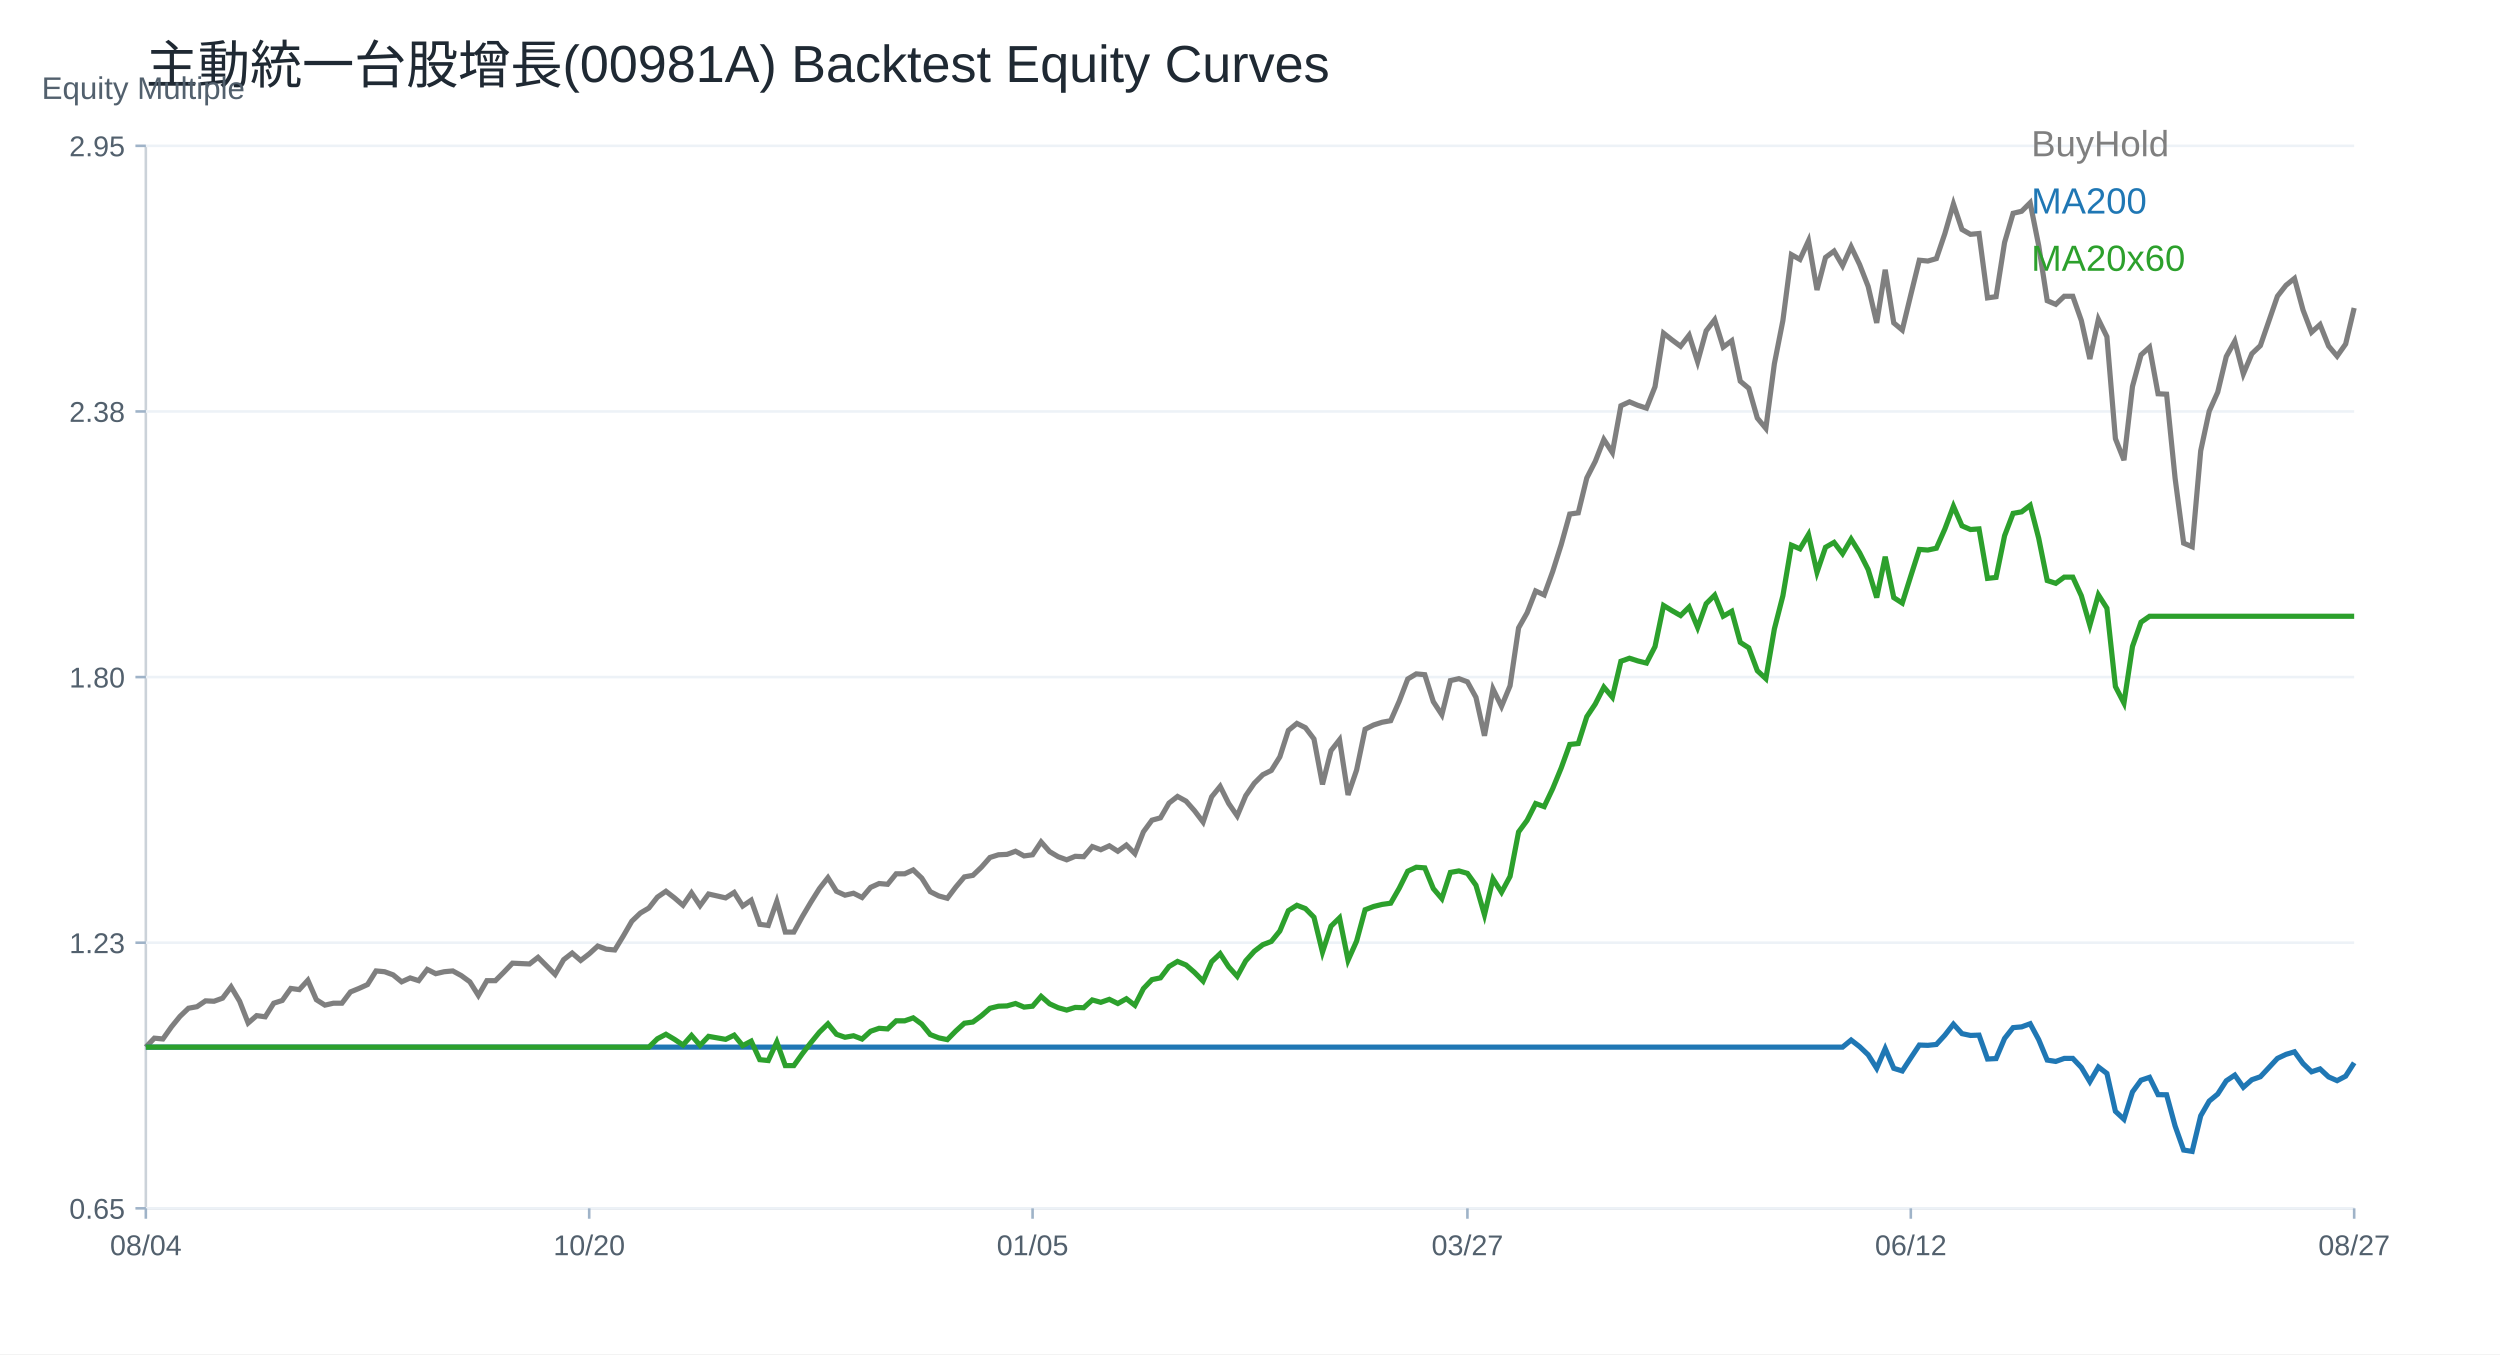
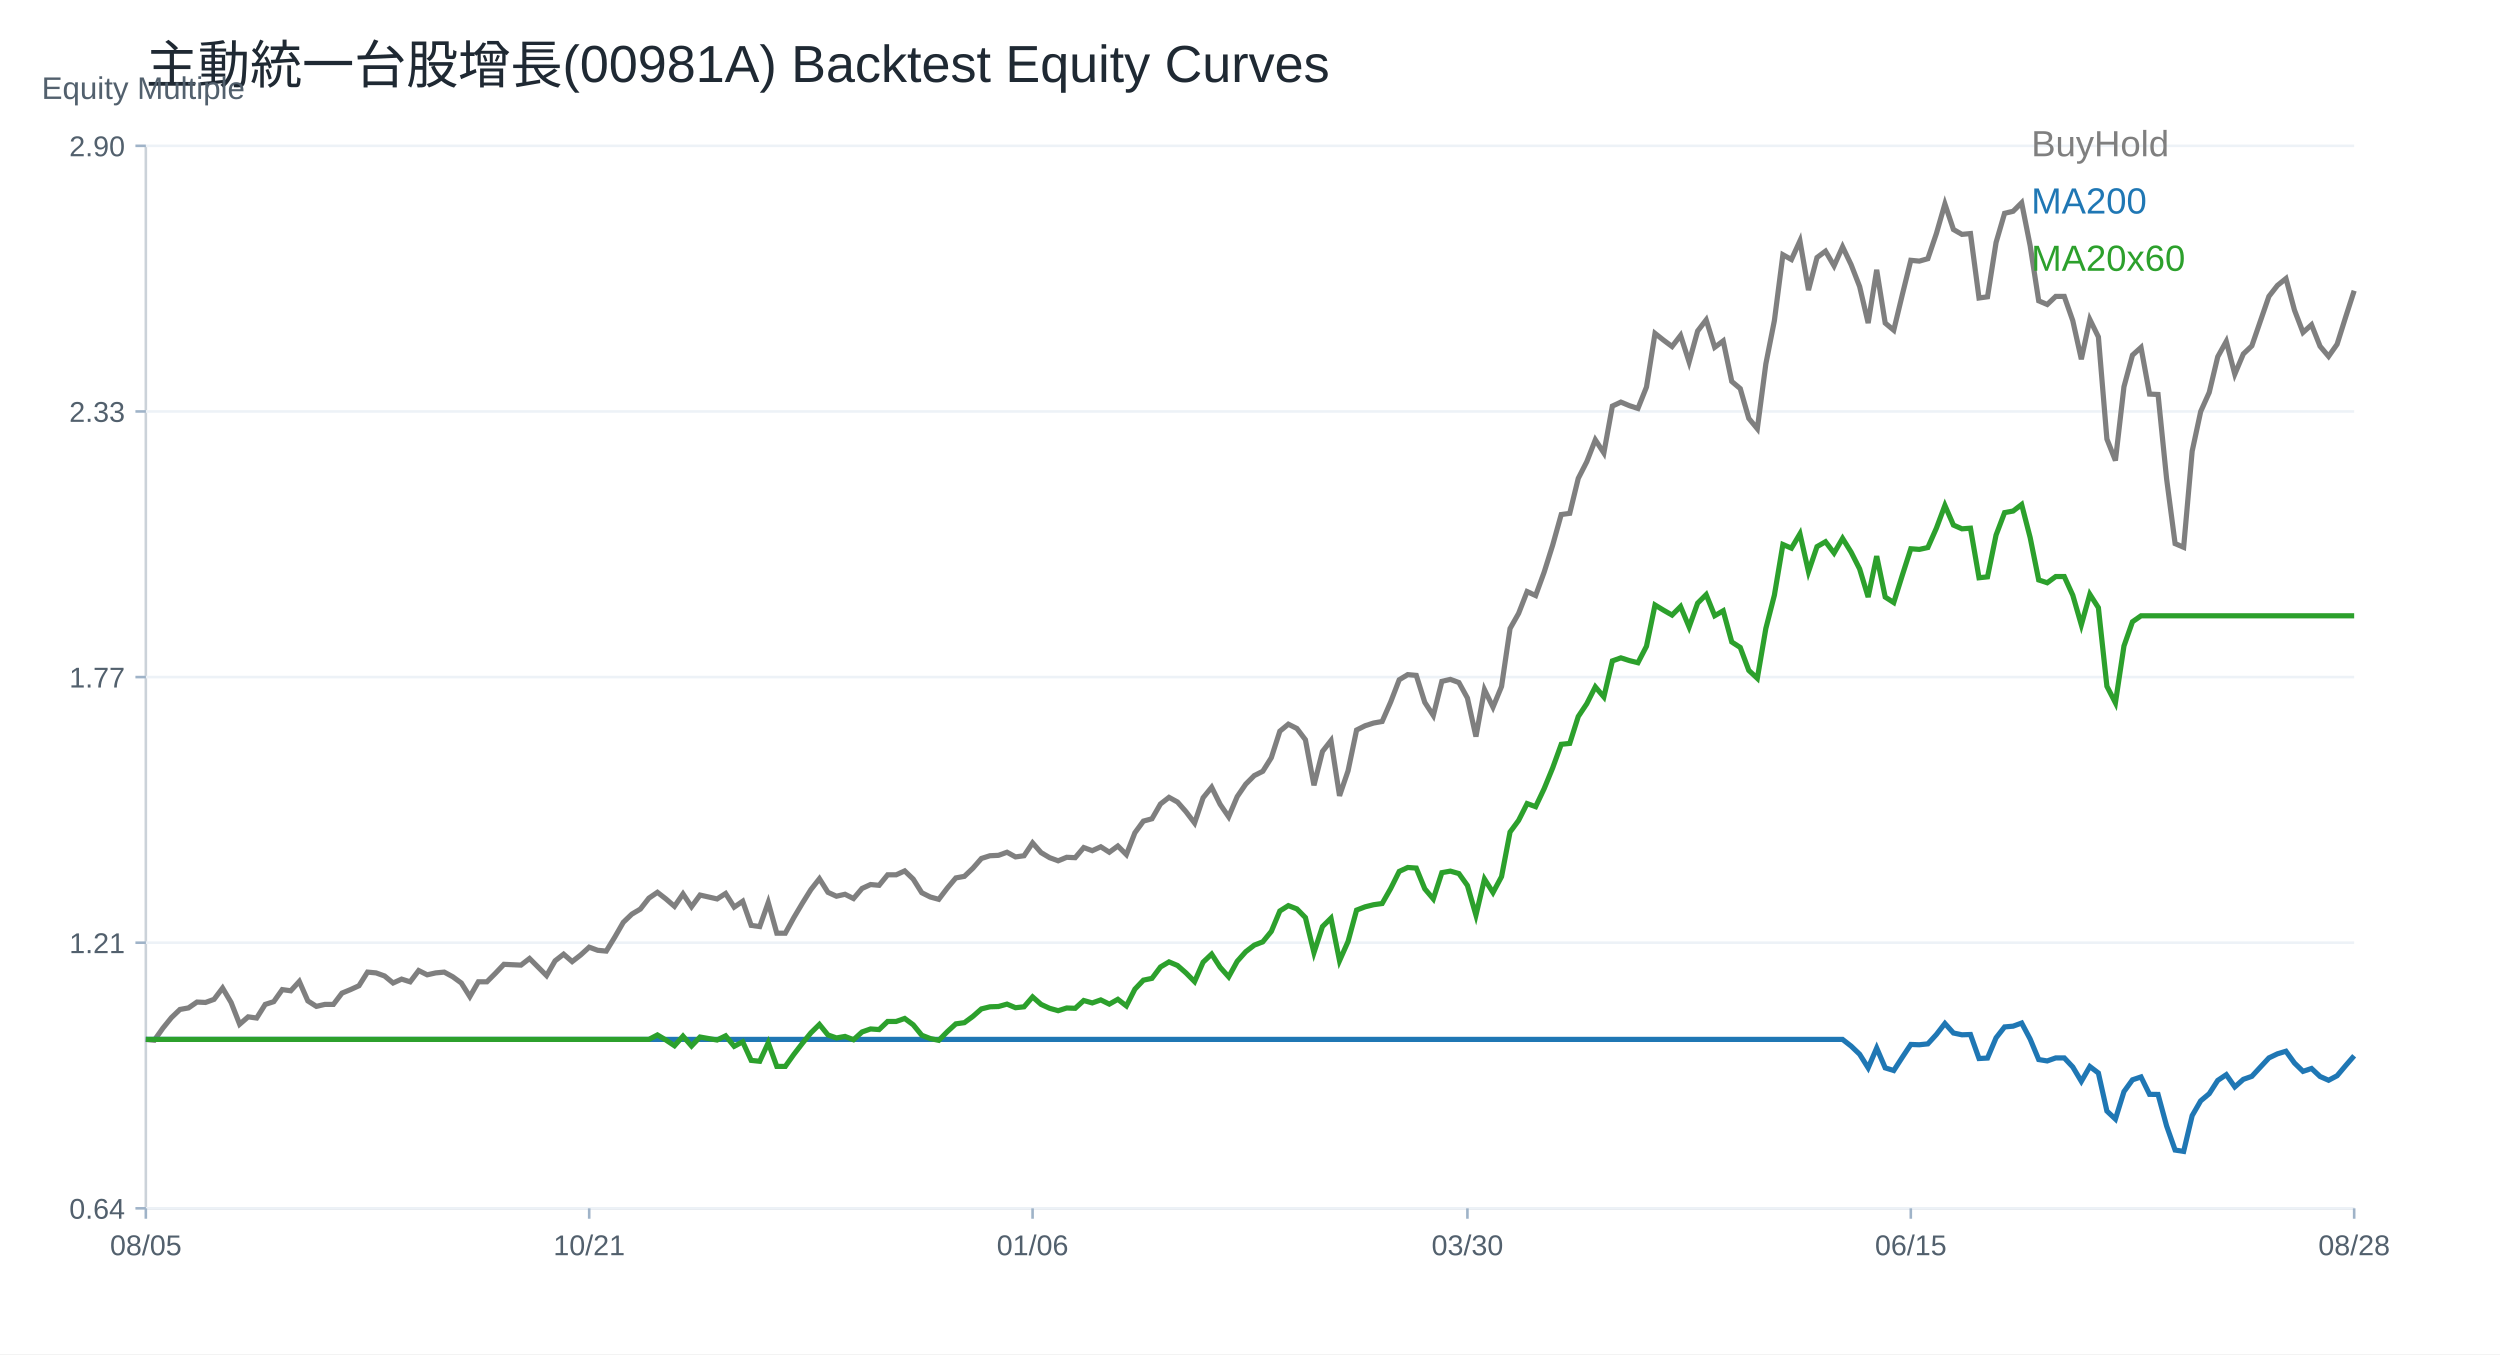
<svg xmlns="http://www.w3.org/2000/svg" width="960" height="520" viewBox="0 0 960 520">
  <rect width="100%" height="100%" fill="white" />
  <text x="56.00" y="32.00" font-size="20" font-family="Arial" fill="#1f2933" text-anchor="start">主動統一台股增長(00981A) Backtest Equity Curves</text>
  <line x1="56" y1="464" x2="904" y2="464" stroke="#cbd2d9" />
  <line x1="56" y1="56" x2="56" y2="464" stroke="#cbd2d9" />
  <text x="16.00" y="38.00" font-size="12" font-family="Arial" fill="#52606d" text-anchor="start">Equity Multiple</text>
  <line x1="56" y1="464.00" x2="904" y2="464.00" stroke="#edf2f7" />
  <line x1="52" y1="464.00" x2="56" y2="464.00" stroke="#9fb3c8" />
-   <text x="48.00" y="468.00" font-size="11" font-family="Arial" fill="#52606d" text-anchor="end">0.65</text>
+   <text x="48.00" y="468.00" font-size="11" font-family="Arial" fill="#52606d" text-anchor="end">0.64</text>
  <line x1="56" y1="362.00" x2="904" y2="362.00" stroke="#edf2f7" />
  <line x1="52" y1="362.00" x2="56" y2="362.00" stroke="#9fb3c8" />
-   <text x="48.00" y="366.00" font-size="11" font-family="Arial" fill="#52606d" text-anchor="end">1.23</text>
+   <text x="48.00" y="366.00" font-size="11" font-family="Arial" fill="#52606d" text-anchor="end">1.21</text>
  <line x1="56" y1="260.00" x2="904" y2="260.00" stroke="#edf2f7" />
  <line x1="52" y1="260.00" x2="56" y2="260.00" stroke="#9fb3c8" />
-   <text x="48.00" y="264.00" font-size="11" font-family="Arial" fill="#52606d" text-anchor="end">1.80</text>
+   <text x="48.00" y="264.00" font-size="11" font-family="Arial" fill="#52606d" text-anchor="end">1.77</text>
  <line x1="56" y1="158.00" x2="904" y2="158.00" stroke="#edf2f7" />
  <line x1="52" y1="158.00" x2="56" y2="158.00" stroke="#9fb3c8" />
-   <text x="48.00" y="162.00" font-size="11" font-family="Arial" fill="#52606d" text-anchor="end">2.38</text>
+   <text x="48.00" y="162.00" font-size="11" font-family="Arial" fill="#52606d" text-anchor="end">2.33</text>
  <line x1="56" y1="56.00" x2="904" y2="56.00" stroke="#edf2f7" />
  <line x1="52" y1="56.00" x2="56" y2="56.00" stroke="#9fb3c8" />
-   <text x="48.00" y="60.00" font-size="11" font-family="Arial" fill="#52606d" text-anchor="end">2.95</text>
+   <text x="48.00" y="60.00" font-size="11" font-family="Arial" fill="#52606d" text-anchor="end">2.90</text>
  <line x1="56.00" y1="464" x2="56.00" y2="468" stroke="#9fb3c8" />
-   <text x="56.00" y="482.00" font-size="11" font-family="Arial" fill="#52606d" text-anchor="middle">08/04</text>
+   <text x="56.00" y="482.00" font-size="11" font-family="Arial" fill="#52606d" text-anchor="middle">08/05</text>
  <line x1="226.25" y1="464" x2="226.25" y2="468" stroke="#9fb3c8" />
-   <text x="226.25" y="482.00" font-size="11" font-family="Arial" fill="#52606d" text-anchor="middle">10/20</text>
+   <text x="226.25" y="482.00" font-size="11" font-family="Arial" fill="#52606d" text-anchor="middle">10/21</text>
  <line x1="396.51" y1="464" x2="396.51" y2="468" stroke="#9fb3c8" />
-   <text x="396.51" y="482.00" font-size="11" font-family="Arial" fill="#52606d" text-anchor="middle">01/05</text>
+   <text x="396.51" y="482.00" font-size="11" font-family="Arial" fill="#52606d" text-anchor="middle">01/06</text>
  <line x1="563.49" y1="464" x2="563.49" y2="468" stroke="#9fb3c8" />
-   <text x="563.49" y="482.00" font-size="11" font-family="Arial" fill="#52606d" text-anchor="middle">03/27</text>
+   <text x="563.49" y="482.00" font-size="11" font-family="Arial" fill="#52606d" text-anchor="middle">03/30</text>
  <line x1="733.75" y1="464" x2="733.75" y2="468" stroke="#9fb3c8" />
-   <text x="733.75" y="482.00" font-size="11" font-family="Arial" fill="#52606d" text-anchor="middle">06/12</text>
+   <text x="733.75" y="482.00" font-size="11" font-family="Arial" fill="#52606d" text-anchor="middle">06/15</text>
  <line x1="904.00" y1="464" x2="904.00" y2="468" stroke="#9fb3c8" />
-   <text x="904.00" y="482.00" font-size="11" font-family="Arial" fill="#52606d" text-anchor="middle">08/27</text>
-   <polyline fill="none" stroke="#7f7f7f" stroke-width="2" points="56.00,402.09 59.27,398.66 62.55,398.96 65.82,394.33 69.10,390.30 72.37,387.17 75.64,386.57 78.92,384.33 82.19,384.48 85.47,383.29 88.74,378.96 92.02,384.48 95.29,392.84 98.56,390.00 101.84,390.45 105.11,385.23 108.39,384.18 111.66,379.56 114.93,380.01 118.21,376.42 121.48,383.89 124.76,385.97 128.03,385.23 131.31,385.23 134.58,380.90 137.85,379.56 141.13,378.07 144.40,372.84 147.68,373.14 150.95,374.34 154.22,377.02 157.50,375.53 160.77,376.57 164.05,372.25 167.32,373.89 170.59,373.14 173.87,372.84 177.14,374.63 180.42,377.02 183.69,382.24 186.97,376.57 190.24,376.57 193.51,373.29 196.79,369.86 200.06,370.01 203.34,370.16 206.61,367.62 209.88,370.90 213.16,374.19 216.43,368.52 219.71,365.98 222.98,368.81 226.25,366.28 229.53,363.29 232.80,364.49 236.08,364.79 239.35,359.41 242.63,353.74 245.90,350.61 249.17,348.67 252.45,344.49 255.72,342.25 259.00,344.79 262.27,347.62 265.54,342.85 268.82,347.77 272.09,343.30 275.37,344.04 278.64,344.79 281.92,342.70 285.19,347.92 288.46,345.69 291.74,354.94 295.01,355.38 298.29,346.13 301.56,357.92 304.83,357.92 308.11,351.95 311.38,346.43 314.66,341.21 317.93,337.03 321.20,342.25 324.48,343.75 327.75,343.00 331.03,344.64 334.30,340.76 337.58,339.27 340.85,339.57 344.12,335.54 347.40,335.54 350.67,334.05 353.95,337.18 357.22,342.40 360.49,344.04 363.77,344.94 367.04,340.61 370.32,336.73 373.59,336.14 376.86,333.00 380.14,329.27 383.41,328.23 386.69,328.08 389.96,326.88 393.24,328.67 396.51,328.23 399.78,323.30 403.06,327.03 406.33,328.97 409.61,330.17 412.88,328.82 416.15,328.97 419.43,325.09 422.70,326.29 425.98,324.79 429.25,326.88 432.53,324.50 435.80,327.78 439.07,319.42 442.35,314.95 445.62,314.05 448.90,308.38 452.17,305.84 455.44,307.63 458.72,311.36 461.99,315.69 465.27,305.99 468.54,301.96 471.81,308.53 475.09,313.30 478.36,305.55 481.64,300.77 484.91,297.49 488.19,295.85 491.46,290.62 494.73,280.48 498.01,277.79 501.28,279.43 504.56,283.76 507.83,301.22 511.10,288.24 514.38,284.06 517.65,305.25 520.93,295.70 524.20,280.03 527.47,278.39 530.75,277.34 534.02,276.75 537.30,269.28 540.57,260.75 543.85,258.77 547.12,259.08 550.39,269.44 553.67,274.46 556.94,261.36 560.22,260.60 563.49,261.82 566.76,267.76 570.04,282.53 573.31,264.56 576.59,271.26 579.86,263.34 583.14,241.11 586.41,235.32 589.68,226.94 592.96,228.47 596.23,219.48 599.51,209.12 602.78,197.40 606.05,196.94 609.33,183.54 612.60,177.14 615.88,168.77 619.15,173.79 622.42,155.82 625.70,154.30 628.97,155.67 632.25,156.73 635.52,148.51 638.80,127.95 642.07,130.54 645.34,132.97 648.62,128.71 651.89,138.91 655.17,127.03 658.44,122.77 661.71,133.28 664.99,130.84 668.26,146.38 671.54,149.12 674.81,160.54 678.08,164.50 681.36,139.68 684.63,123.08 687.91,97.79 691.18,99.62 694.46,92.46 697.73,111.35 701.00,98.86 704.28,96.42 707.55,102.06 710.83,94.75 714.10,101.60 717.37,109.98 720.65,123.99 723.92,103.58 727.20,123.99 730.47,126.73 733.75,113.18 737.02,99.93 740.29,100.24 743.57,99.30 746.84,89.67 750.12,78.32 753.39,88.11 756.66,89.98 759.94,89.67 763.21,114.38 766.49,113.91 769.76,93.09 773.03,81.90 776.31,81.12 779.58,77.86 782.86,94.33 786.13,115.47 789.41,116.87 792.68,113.76 795.95,113.76 799.23,123.08 802.50,137.85 805.78,122.62 809.05,129.30 812.32,168.46 815.60,176.70 818.87,148.41 822.15,136.29 825.42,133.34 828.69,151.21 831.97,151.37 835.24,183.69 838.52,208.56 841.79,209.96 845.07,173.12 848.34,157.89 851.61,150.59 854.89,136.91 858.16,131.01 861.44,143.60 864.71,135.83 867.98,132.72 871.26,123.24 874.53,113.76 877.81,109.56 881.08,106.92 884.36,119.04 887.63,127.59 890.90,124.64 894.18,132.87 897.45,136.76 900.73,132.10 904.00,118.26" />
+   <text x="904.00" y="482.00" font-size="11" font-family="Arial" fill="#52606d" text-anchor="middle">08/28</text>
+   <polyline fill="none" stroke="#7f7f7f" stroke-width="2" points="56.00,399.14 59.27,399.44 62.55,394.81 65.82,390.77 69.10,387.63 72.37,387.04 75.64,384.79 78.92,384.94 82.19,383.75 85.47,379.41 88.74,384.94 92.02,393.31 95.29,390.47 98.56,390.92 101.84,385.69 105.11,384.64 108.39,380.01 111.66,380.46 114.93,376.87 118.21,384.35 121.48,386.44 124.76,385.69 128.03,385.69 131.31,381.36 134.58,380.01 137.85,378.52 141.13,373.29 144.40,373.59 147.68,374.78 150.95,377.47 154.22,375.98 157.50,377.02 160.77,372.69 164.05,374.33 167.32,373.59 170.59,373.29 173.87,375.08 177.14,377.47 180.42,382.70 183.69,377.02 186.97,377.02 190.24,373.74 193.51,370.30 196.79,370.45 200.06,370.60 203.34,368.06 206.61,371.34 209.88,374.63 213.16,368.95 216.43,366.41 219.71,369.25 222.98,366.71 226.25,363.72 229.53,364.92 232.80,365.22 236.08,359.84 239.35,354.16 242.63,351.02 245.90,349.08 249.17,344.89 252.45,342.65 255.72,345.19 259.00,348.03 262.27,343.25 265.54,348.18 268.82,343.70 272.09,344.44 275.37,345.19 278.64,343.10 281.92,348.33 285.19,346.09 288.46,355.35 291.74,355.80 295.01,346.54 298.29,358.34 301.56,358.34 304.83,352.36 308.11,346.84 311.38,341.60 314.66,337.42 317.93,342.65 321.20,344.15 324.48,343.40 327.75,345.04 331.03,341.16 334.30,339.66 337.58,339.96 340.85,335.93 344.12,335.93 347.40,334.43 350.67,337.57 353.95,342.80 357.22,344.44 360.49,345.34 363.77,341.01 367.04,337.12 370.32,336.52 373.59,333.39 376.86,329.65 380.14,328.60 383.41,328.45 386.69,327.26 389.96,329.05 393.24,328.60 396.51,323.67 399.78,327.41 403.06,329.35 406.33,330.55 409.61,329.20 412.88,329.35 416.15,325.47 419.43,326.66 422.70,325.17 425.98,327.26 429.25,324.87 432.53,328.16 435.80,319.79 439.07,315.30 442.35,314.41 445.62,308.73 448.90,306.19 452.17,307.98 455.44,311.72 458.72,316.05 461.99,306.34 465.27,302.30 468.54,308.88 471.81,313.66 475.09,305.89 478.36,301.11 481.64,297.82 484.91,296.17 488.19,290.94 491.46,280.78 494.73,278.09 498.01,279.74 501.28,284.07 504.56,301.55 507.83,288.55 511.10,284.37 514.38,305.59 517.65,296.02 520.93,280.33 524.20,278.69 527.47,277.64 530.75,277.05 534.02,269.57 537.30,261.03 540.57,259.05 543.85,259.35 547.12,269.72 550.39,274.76 553.67,261.64 556.94,260.88 560.22,262.10 563.49,268.05 566.76,282.84 570.04,264.84 573.31,271.55 576.59,263.62 579.86,241.35 583.14,235.56 586.41,227.17 589.68,228.69 592.96,219.69 596.23,209.32 599.51,197.58 602.78,197.12 606.05,183.70 609.33,177.29 612.60,168.90 615.88,173.94 619.15,155.94 622.42,154.41 625.70,155.78 628.97,156.85 632.25,148.62 635.52,128.02 638.80,130.62 642.07,133.06 645.34,128.79 648.62,139.01 651.89,127.11 655.17,122.84 658.44,133.36 661.71,130.92 664.99,146.48 668.26,149.23 671.54,160.67 674.81,164.63 678.08,139.77 681.36,123.14 684.63,97.82 687.91,99.65 691.18,92.48 694.46,111.40 697.73,98.89 701.00,96.45 704.28,102.09 707.55,94.77 710.83,101.64 714.10,110.03 717.37,124.06 720.65,103.62 723.92,124.06 727.20,126.80 730.47,113.23 733.75,99.96 737.02,100.27 740.29,99.34 743.57,89.69 746.84,78.32 750.12,88.13 753.39,90.00 756.66,89.69 759.94,114.43 763.21,113.97 766.49,93.11 769.76,81.90 773.03,81.13 776.31,77.86 779.58,94.36 782.86,115.52 786.13,116.92 789.41,113.81 792.68,113.81 795.95,123.15 799.23,137.94 802.50,122.68 805.78,129.38 809.05,168.60 812.32,176.85 815.60,148.52 818.87,136.38 822.15,133.42 825.42,151.32 828.69,151.48 831.97,183.85 835.24,208.75 838.52,210.16 841.79,173.27 845.07,158.01 848.34,150.70 851.61,137.00 854.89,131.09 858.16,143.69 861.44,135.91 864.71,132.80 867.98,123.31 871.26,113.81 874.53,109.61 877.81,106.96 881.08,119.10 884.36,127.66 887.63,124.71 890.90,132.96 894.18,136.85 897.45,132.18 900.73,121.75 904.00,111.63" />
  <text x="780.00" y="60.00" font-size="14" font-family="Arial" fill="#7f7f7f" text-anchor="start">BuyHold</text>
-   <polyline fill="none" stroke="#1f77b4" stroke-width="2" points="56.00,402.09 59.27,402.09 62.55,402.09 65.82,402.09 69.10,402.09 72.37,402.09 75.64,402.09 78.92,402.09 82.19,402.09 85.47,402.09 88.74,402.09 92.02,402.09 95.29,402.09 98.56,402.09 101.84,402.09 105.11,402.09 108.39,402.09 111.66,402.09 114.93,402.09 118.21,402.09 121.48,402.09 124.76,402.09 128.03,402.09 131.31,402.09 134.58,402.09 137.85,402.09 141.13,402.09 144.40,402.09 147.68,402.09 150.95,402.09 154.22,402.09 157.50,402.09 160.77,402.09 164.05,402.09 167.32,402.09 170.59,402.09 173.87,402.09 177.14,402.09 180.42,402.09 183.69,402.09 186.97,402.09 190.24,402.09 193.51,402.09 196.79,402.09 200.06,402.09 203.34,402.09 206.61,402.09 209.88,402.09 213.16,402.09 216.43,402.09 219.71,402.09 222.98,402.09 226.25,402.09 229.53,402.09 232.80,402.09 236.08,402.09 239.35,402.09 242.63,402.09 245.90,402.09 249.17,402.09 252.45,402.09 255.72,402.09 259.00,402.09 262.27,402.09 265.54,402.09 268.82,402.09 272.09,402.09 275.37,402.09 278.64,402.09 281.92,402.09 285.19,402.09 288.46,402.09 291.74,402.09 295.01,402.09 298.29,402.09 301.56,402.09 304.83,402.09 308.11,402.09 311.38,402.09 314.66,402.09 317.93,402.09 321.20,402.09 324.48,402.09 327.75,402.09 331.03,402.09 334.30,402.09 337.58,402.09 340.85,402.09 344.12,402.09 347.40,402.09 350.67,402.09 353.95,402.09 357.22,402.09 360.49,402.09 363.77,402.09 367.04,402.09 370.32,402.09 373.59,402.09 376.86,402.09 380.14,402.09 383.41,402.09 386.69,402.09 389.96,402.09 393.24,402.09 396.51,402.09 399.78,402.09 403.06,402.09 406.33,402.09 409.61,402.09 412.88,402.09 416.15,402.09 419.43,402.09 422.70,402.09 425.98,402.09 429.25,402.09 432.53,402.09 435.80,402.09 439.07,402.09 442.35,402.09 445.62,402.09 448.90,402.09 452.17,402.09 455.44,402.09 458.72,402.09 461.99,402.09 465.27,402.09 468.54,402.09 471.81,402.09 475.09,402.09 478.36,402.09 481.64,402.09 484.91,402.09 488.19,402.09 491.46,402.09 494.73,402.09 498.01,402.09 501.28,402.09 504.56,402.09 507.83,402.09 511.10,402.09 514.38,402.09 517.65,402.09 520.93,402.09 524.20,402.09 527.47,402.09 530.75,402.09 534.02,402.09 537.30,402.09 540.57,402.09 543.85,402.09 547.12,402.09 550.39,402.09 553.67,402.09 556.94,402.09 560.22,402.09 563.49,402.09 566.76,402.09 570.04,402.09 573.31,402.09 576.59,402.09 579.86,402.09 583.14,402.09 586.41,402.09 589.68,402.09 592.96,402.09 596.23,402.09 599.51,402.09 602.78,402.09 606.05,402.09 609.33,402.09 612.60,402.09 615.88,402.09 619.15,402.09 622.42,402.09 625.70,402.09 628.97,402.09 632.25,402.09 635.52,402.09 638.80,402.09 642.07,402.09 645.34,402.09 648.62,402.09 651.89,402.09 655.17,402.09 658.44,402.09 661.71,402.09 664.99,402.09 668.26,402.09 671.54,402.09 674.81,402.09 678.08,402.09 681.36,402.09 684.63,402.09 687.91,402.09 691.18,402.09 694.46,402.09 697.73,402.09 701.00,402.09 704.28,402.09 707.55,402.09 710.83,399.38 714.10,401.92 717.37,405.03 720.65,410.23 723.92,402.66 727.20,410.23 730.47,411.25 733.75,406.22 737.02,401.30 740.29,401.41 743.57,401.07 746.84,397.49 750.12,393.28 753.39,396.91 756.66,397.61 759.94,397.49 763.21,406.66 766.49,406.49 769.76,398.76 773.03,394.61 776.31,394.32 779.58,393.11 782.86,399.22 786.13,407.07 789.41,407.59 792.68,406.43 795.95,406.43 799.23,409.89 802.50,415.37 805.78,409.72 809.05,412.20 812.32,426.74 815.60,429.80 818.87,419.30 822.15,414.80 825.42,413.70 828.69,420.34 831.97,420.39 835.24,432.39 838.52,441.62 841.79,442.14 845.07,428.47 848.34,422.82 851.61,420.11 854.89,415.03 858.16,412.84 861.44,417.51 864.71,414.62 867.98,413.47 871.26,409.95 874.53,406.43 877.81,404.88 881.08,403.89 884.36,408.39 887.63,411.57 890.90,410.47 894.18,413.53 897.45,414.97 900.73,413.24 904.00,408.11" />
+   <polyline fill="none" stroke="#1f77b4" stroke-width="2" points="56.00,399.14 59.27,399.14 62.55,399.14 65.82,399.14 69.10,399.14 72.37,399.14 75.64,399.14 78.92,399.14 82.19,399.14 85.47,399.14 88.74,399.14 92.02,399.14 95.29,399.14 98.56,399.14 101.84,399.14 105.11,399.14 108.39,399.14 111.66,399.14 114.93,399.14 118.21,399.14 121.48,399.14 124.76,399.14 128.03,399.14 131.31,399.14 134.58,399.14 137.85,399.14 141.13,399.14 144.40,399.14 147.68,399.14 150.95,399.14 154.22,399.14 157.50,399.14 160.77,399.14 164.05,399.14 167.32,399.14 170.59,399.14 173.87,399.14 177.14,399.14 180.42,399.14 183.69,399.14 186.97,399.14 190.24,399.14 193.51,399.14 196.79,399.14 200.06,399.14 203.34,399.14 206.61,399.14 209.88,399.14 213.16,399.14 216.43,399.14 219.71,399.14 222.98,399.14 226.25,399.14 229.53,399.14 232.80,399.14 236.08,399.14 239.35,399.14 242.63,399.14 245.90,399.14 249.17,399.14 252.45,399.14 255.72,399.14 259.00,399.14 262.27,399.14 265.54,399.14 268.82,399.14 272.09,399.14 275.37,399.14 278.64,399.14 281.92,399.14 285.19,399.14 288.46,399.14 291.74,399.14 295.01,399.14 298.29,399.14 301.56,399.14 304.83,399.14 308.11,399.14 311.38,399.14 314.66,399.14 317.93,399.14 321.20,399.14 324.48,399.14 327.75,399.14 331.03,399.14 334.30,399.14 337.58,399.14 340.85,399.14 344.12,399.14 347.40,399.14 350.67,399.14 353.95,399.14 357.22,399.14 360.49,399.14 363.77,399.14 367.04,399.14 370.32,399.14 373.59,399.14 376.86,399.14 380.14,399.14 383.41,399.14 386.69,399.14 389.96,399.14 393.24,399.14 396.51,399.14 399.78,399.14 403.06,399.14 406.33,399.14 409.61,399.14 412.88,399.14 416.15,399.14 419.43,399.14 422.70,399.14 425.98,399.14 429.25,399.14 432.53,399.14 435.80,399.14 439.07,399.14 442.35,399.14 445.62,399.14 448.90,399.14 452.17,399.14 455.44,399.14 458.72,399.14 461.99,399.14 465.27,399.14 468.54,399.14 471.81,399.14 475.09,399.14 478.36,399.14 481.64,399.14 484.91,399.14 488.19,399.14 491.46,399.14 494.73,399.14 498.01,399.14 501.28,399.14 504.56,399.14 507.83,399.14 511.10,399.14 514.38,399.14 517.65,399.14 520.93,399.14 524.20,399.14 527.47,399.14 530.75,399.14 534.02,399.14 537.30,399.14 540.57,399.14 543.85,399.14 547.12,399.14 550.39,399.14 553.67,399.14 556.94,399.14 560.22,399.14 563.49,399.14 566.76,399.14 570.04,399.14 573.31,399.14 576.59,399.14 579.86,399.14 583.14,399.14 586.41,399.14 589.68,399.14 592.96,399.14 596.23,399.14 599.51,399.14 602.78,399.14 606.05,399.14 609.33,399.14 612.60,399.14 615.88,399.14 619.15,399.14 622.42,399.14 625.70,399.14 628.97,399.14 632.25,399.14 635.52,399.14 638.80,399.14 642.07,399.14 645.34,399.14 648.62,399.14 651.89,399.14 655.17,399.14 658.44,399.14 661.71,399.14 664.99,399.14 668.26,399.14 671.54,399.14 674.81,399.14 678.08,399.14 681.36,399.14 684.63,399.14 687.91,399.14 691.18,399.14 694.46,399.14 697.73,399.14 701.00,399.14 704.28,399.14 707.55,399.14 710.83,401.70 714.10,404.83 717.37,410.06 720.65,402.44 723.92,410.06 727.20,411.08 730.47,406.02 733.75,401.07 737.02,401.19 740.29,400.84 743.57,397.25 746.84,393.01 750.12,396.67 753.39,397.36 756.66,397.25 759.94,406.47 763.21,406.29 766.49,398.52 769.76,394.34 773.03,394.05 776.31,392.84 779.58,398.99 782.86,406.87 786.13,407.40 789.41,406.24 792.68,406.24 795.95,409.72 799.23,415.23 802.50,409.54 805.78,412.04 809.05,426.65 812.32,429.73 815.60,419.17 818.87,414.65 822.15,413.55 825.42,420.22 828.69,420.27 831.97,432.34 835.24,441.62 838.52,442.14 841.79,428.40 845.07,422.71 848.34,419.98 851.61,414.88 854.89,412.68 858.16,417.37 861.44,414.47 864.71,413.31 867.98,409.77 871.26,406.24 874.53,404.67 877.81,403.68 881.08,408.21 884.36,411.40 887.63,410.30 890.90,413.37 894.18,414.82 897.45,413.08 900.73,409.19 904.00,405.42" />
  <text x="780.00" y="82.00" font-size="14" font-family="Arial" fill="#1f77b4" text-anchor="start">MA200</text>
-   <polyline fill="none" stroke="#2ca02c" stroke-width="2" points="56.00,402.09 59.27,402.09 62.55,402.09 65.82,402.09 69.10,402.09 72.37,402.09 75.64,402.09 78.92,402.09 82.19,402.09 85.47,402.09 88.74,402.09 92.02,402.09 95.29,402.09 98.56,402.09 101.84,402.09 105.11,402.09 108.39,402.09 111.66,402.09 114.93,402.09 118.21,402.09 121.48,402.09 124.76,402.09 128.03,402.09 131.31,402.09 134.58,402.09 137.85,402.09 141.13,402.09 144.40,402.09 147.68,402.09 150.95,402.09 154.22,402.09 157.50,402.09 160.77,402.09 164.05,402.09 167.32,402.09 170.59,402.09 173.87,402.09 177.14,402.09 180.42,402.09 183.69,402.09 186.97,402.09 190.24,402.09 193.51,402.09 196.79,402.09 200.06,402.09 203.34,402.09 206.61,402.09 209.88,402.09 213.16,402.09 216.43,402.09 219.71,402.09 222.98,402.09 226.25,402.09 229.53,402.09 232.80,402.09 236.08,402.09 239.35,402.09 242.63,402.09 245.90,402.09 249.17,402.09 252.45,398.88 255.72,397.16 259.00,399.11 262.27,401.29 265.54,397.62 268.82,401.40 272.09,397.96 275.37,398.54 278.64,399.11 281.92,397.50 285.19,401.52 288.46,399.80 291.74,406.91 295.01,407.25 298.29,400.14 301.56,409.20 304.83,409.20 308.11,404.61 311.38,400.37 314.66,396.36 317.93,393.15 321.20,397.16 324.48,398.31 327.75,397.73 331.03,398.99 334.30,396.01 337.58,394.87 340.85,395.10 344.12,392.00 347.40,392.00 350.67,390.86 353.95,393.26 357.22,397.28 360.49,398.54 363.77,399.22 367.04,395.90 370.32,392.92 373.59,392.46 376.86,390.05 380.14,387.19 383.41,386.38 386.69,386.27 389.96,385.35 393.24,386.73 396.51,386.38 399.78,382.60 403.06,385.47 406.33,386.96 409.61,387.87 412.88,386.84 416.15,386.96 419.43,383.98 422.70,384.89 425.98,383.75 429.25,385.35 432.53,383.52 435.80,386.04 439.07,379.62 442.35,376.18 445.62,375.49 448.90,371.14 452.17,369.19 455.44,370.56 458.72,373.43 461.99,376.75 465.27,369.30 468.54,366.21 471.81,371.25 475.09,374.92 478.36,368.96 481.64,365.29 484.91,362.77 488.19,361.51 491.46,357.49 494.73,349.70 498.01,347.63 501.28,348.90 504.56,352.22 507.83,365.63 511.10,355.66 514.38,352.45 517.65,368.73 520.93,361.39 524.20,349.35 527.47,348.09 530.75,347.29 534.02,346.83 537.30,341.10 540.57,334.55 543.85,333.02 547.12,333.26 550.39,341.22 553.67,345.08 556.94,335.01 560.22,334.43 563.49,335.37 566.76,339.93 570.04,351.28 573.31,337.47 576.59,342.62 579.86,336.54 583.14,319.45 586.41,315.01 589.68,308.57 592.96,309.74 596.23,302.84 599.51,294.88 602.78,285.87 606.05,285.52 609.33,275.22 612.60,270.31 615.88,263.87 619.15,267.73 622.42,253.93 625.70,252.76 628.97,253.81 632.25,254.63 635.52,248.31 638.80,232.51 642.07,234.50 645.34,236.37 648.62,233.10 651.89,240.94 655.17,231.81 658.44,228.54 661.71,236.61 664.99,234.74 668.26,246.67 671.54,248.78 674.81,257.55 678.08,260.60 681.36,241.52 684.63,228.77 687.91,209.35 691.18,210.75 694.46,205.25 697.73,219.76 701.00,210.16 704.28,208.29 707.55,212.62 710.83,207.01 714.10,212.27 717.37,218.71 720.65,229.47 723.92,213.79 727.20,229.47 730.47,231.58 733.75,221.16 737.02,210.98 740.29,211.22 743.57,210.51 746.84,203.10 750.12,194.39 753.39,201.91 756.66,203.34 759.94,203.10 763.21,222.09 766.49,221.73 769.76,205.73 773.03,197.13 776.31,196.54 779.58,194.03 782.86,206.69 786.13,222.92 789.41,224.00 792.68,221.61 795.95,221.61 799.23,228.77 802.50,240.12 805.78,228.42 809.05,233.55 812.32,263.64 815.60,269.97 818.87,248.24 822.15,238.92 825.42,236.65 828.69,236.65 831.97,236.65 835.24,236.65 838.52,236.65 841.79,236.65 845.07,236.65 848.34,236.65 851.61,236.65 854.89,236.65 858.16,236.65 861.44,236.65 864.71,236.65 867.98,236.65 871.26,236.65 874.53,236.65 877.81,236.65 881.08,236.65 884.36,236.65 887.63,236.65 890.90,236.65 894.18,236.65 897.45,236.65 900.73,236.65 904.00,236.65" />
+   <polyline fill="none" stroke="#2ca02c" stroke-width="2" points="56.00,399.14 59.27,399.14 62.55,399.14 65.82,399.14 69.10,399.14 72.37,399.14 75.64,399.14 78.92,399.14 82.19,399.14 85.47,399.14 88.74,399.14 92.02,399.14 95.29,399.14 98.56,399.14 101.84,399.14 105.11,399.14 108.39,399.14 111.66,399.14 114.93,399.14 118.21,399.14 121.48,399.14 124.76,399.14 128.03,399.14 131.31,399.14 134.58,399.14 137.85,399.14 141.13,399.14 144.40,399.14 147.68,399.14 150.95,399.14 154.22,399.14 157.50,399.14 160.77,399.14 164.05,399.14 167.32,399.14 170.59,399.14 173.87,399.14 177.14,399.14 180.42,399.14 183.69,399.14 186.97,399.14 190.24,399.14 193.51,399.14 196.79,399.14 200.06,399.14 203.34,399.14 206.61,399.14 209.88,399.14 213.16,399.14 216.43,399.14 219.71,399.14 222.98,399.14 226.25,399.14 229.53,399.14 232.80,399.14 236.08,399.14 239.35,399.14 242.63,399.14 245.90,399.14 249.17,399.14 252.45,397.42 255.72,399.37 259.00,401.56 262.27,397.88 265.54,401.67 268.82,398.22 272.09,398.80 275.37,399.37 278.64,397.76 281.92,401.78 285.19,400.06 288.46,407.19 291.74,407.53 295.01,400.41 298.29,409.49 301.56,409.49 304.83,404.89 308.11,400.64 311.38,396.61 314.66,393.39 317.93,397.42 321.20,398.57 324.48,397.99 327.75,399.26 331.03,396.27 334.30,395.12 337.58,395.35 340.85,392.24 344.12,392.24 347.40,391.09 350.67,393.51 353.95,397.53 357.22,398.80 360.49,399.49 363.77,396.15 367.04,393.16 370.32,392.70 373.59,390.29 376.86,387.42 380.14,386.61 383.41,386.50 386.69,385.58 389.96,386.96 393.24,386.61 396.51,382.82 399.78,385.69 403.06,387.19 406.33,388.11 409.61,387.07 412.88,387.19 416.15,384.20 419.43,385.12 422.70,383.97 425.98,385.58 429.25,383.74 432.53,386.27 435.80,379.83 439.07,376.38 442.35,375.69 445.62,371.32 448.90,369.37 452.17,370.75 455.44,373.62 458.72,376.95 461.99,369.48 465.27,366.38 468.54,371.44 471.81,375.11 475.09,369.14 478.36,365.46 481.64,362.93 484.91,361.66 488.19,357.64 491.46,349.82 494.73,347.76 498.01,349.02 501.28,352.35 504.56,365.80 507.83,355.80 511.10,352.58 514.38,368.91 517.65,361.55 520.93,349.48 524.20,348.22 527.47,347.41 530.75,346.95 534.02,341.20 537.30,334.63 540.57,333.11 543.85,333.34 547.12,341.32 550.39,345.19 553.67,335.10 556.94,334.51 560.22,335.45 563.49,340.03 566.76,351.41 570.04,337.56 573.31,342.73 576.59,336.63 579.86,319.50 583.14,315.04 586.41,308.58 589.68,309.76 592.96,302.83 596.23,294.86 599.51,285.82 602.78,285.47 606.05,275.14 609.33,270.22 612.60,263.76 615.88,267.64 619.15,253.79 622.42,252.62 625.70,253.67 628.97,254.49 632.25,248.16 635.52,232.32 638.80,234.31 642.07,236.19 645.34,232.91 648.62,240.77 651.89,231.61 655.17,228.33 658.44,236.43 661.71,234.55 664.99,246.52 668.26,248.63 671.54,257.43 674.81,260.48 678.08,241.35 681.36,228.56 684.63,209.09 687.91,210.50 691.18,204.98 694.46,219.53 697.73,209.91 701.00,208.03 704.28,212.37 707.55,206.74 710.83,212.02 714.10,218.47 717.37,229.27 720.65,213.55 723.92,229.27 727.20,231.38 730.47,220.94 733.75,210.73 737.02,210.97 740.29,210.25 743.57,202.83 746.84,194.09 750.12,201.63 753.39,203.07 756.66,202.83 759.94,221.86 763.21,221.51 766.49,205.46 769.76,196.84 773.03,196.24 776.31,193.73 779.58,206.42 782.86,222.70 786.13,223.78 789.41,221.39 792.68,221.39 795.95,228.57 799.23,239.94 802.50,228.21 805.78,233.36 809.05,263.53 812.32,269.88 815.60,248.08 818.87,238.75 822.15,236.47 825.42,236.47 828.69,236.47 831.97,236.47 835.24,236.47 838.52,236.47 841.79,236.47 845.07,236.47 848.34,236.47 851.61,236.47 854.89,236.47 858.16,236.47 861.44,236.47 864.71,236.47 867.98,236.47 871.26,236.47 874.53,236.47 877.81,236.47 881.08,236.47 884.36,236.47 887.63,236.47 890.90,236.47 894.18,236.47 897.45,236.47 900.73,236.47 904.00,236.47" />
  <text x="780.00" y="104.00" font-size="14" font-family="Arial" fill="#2ca02c" text-anchor="start">MA20x60</text>
</svg>
